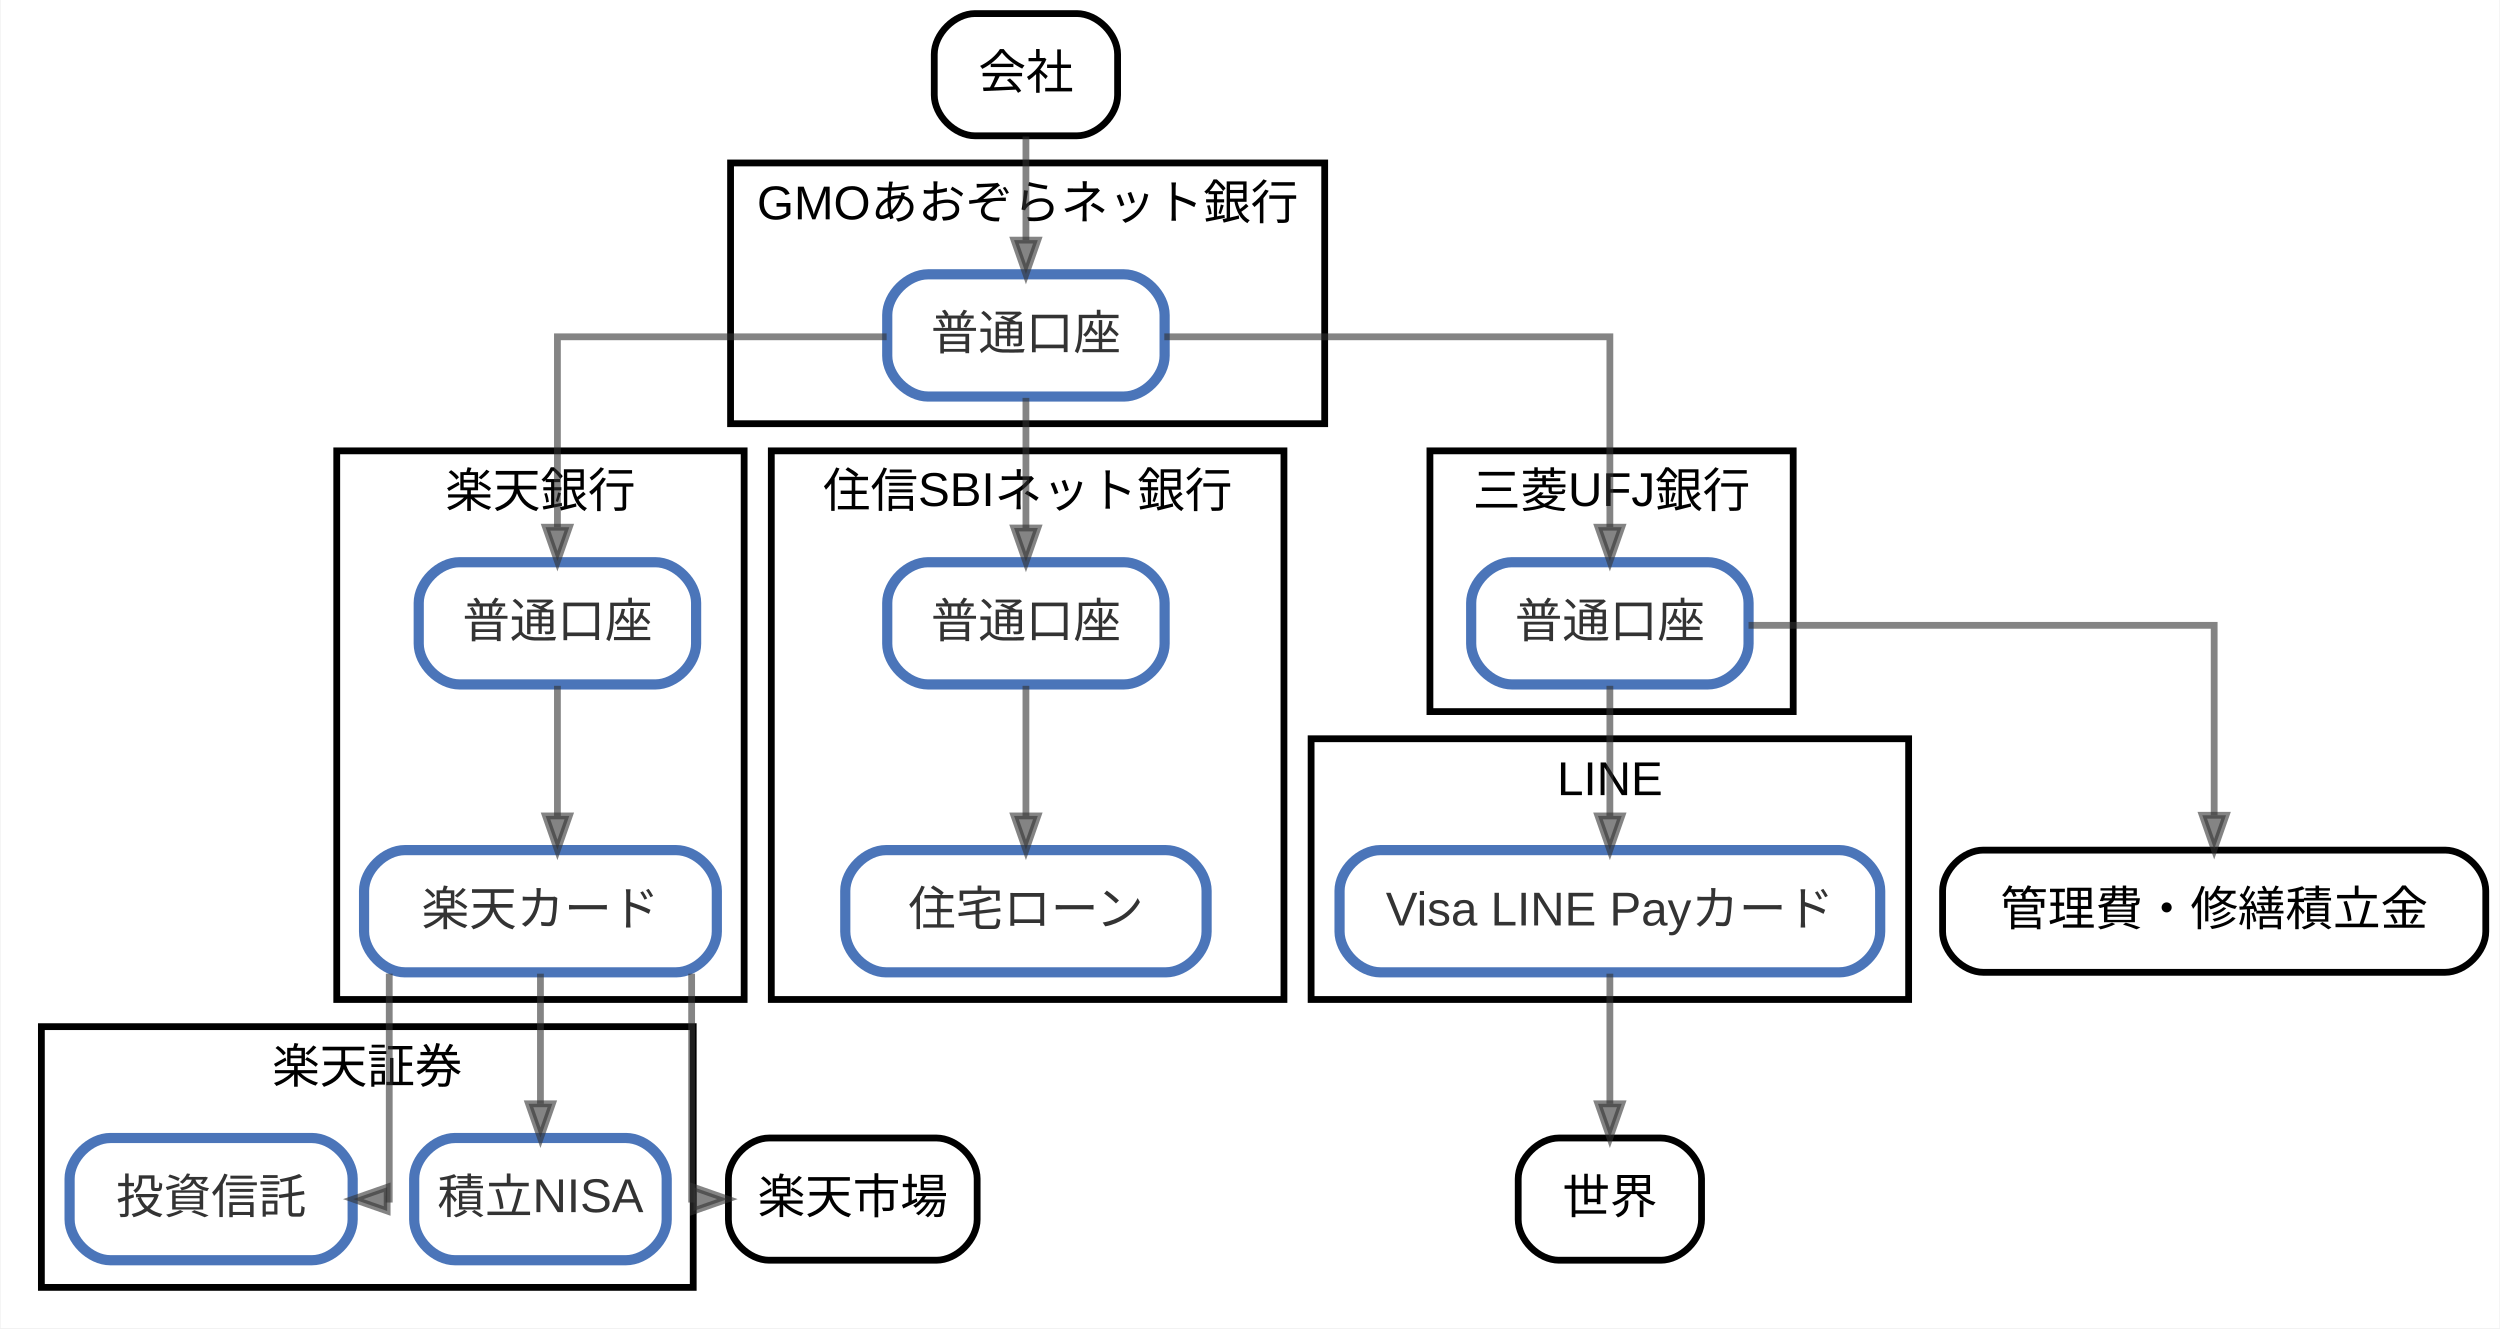
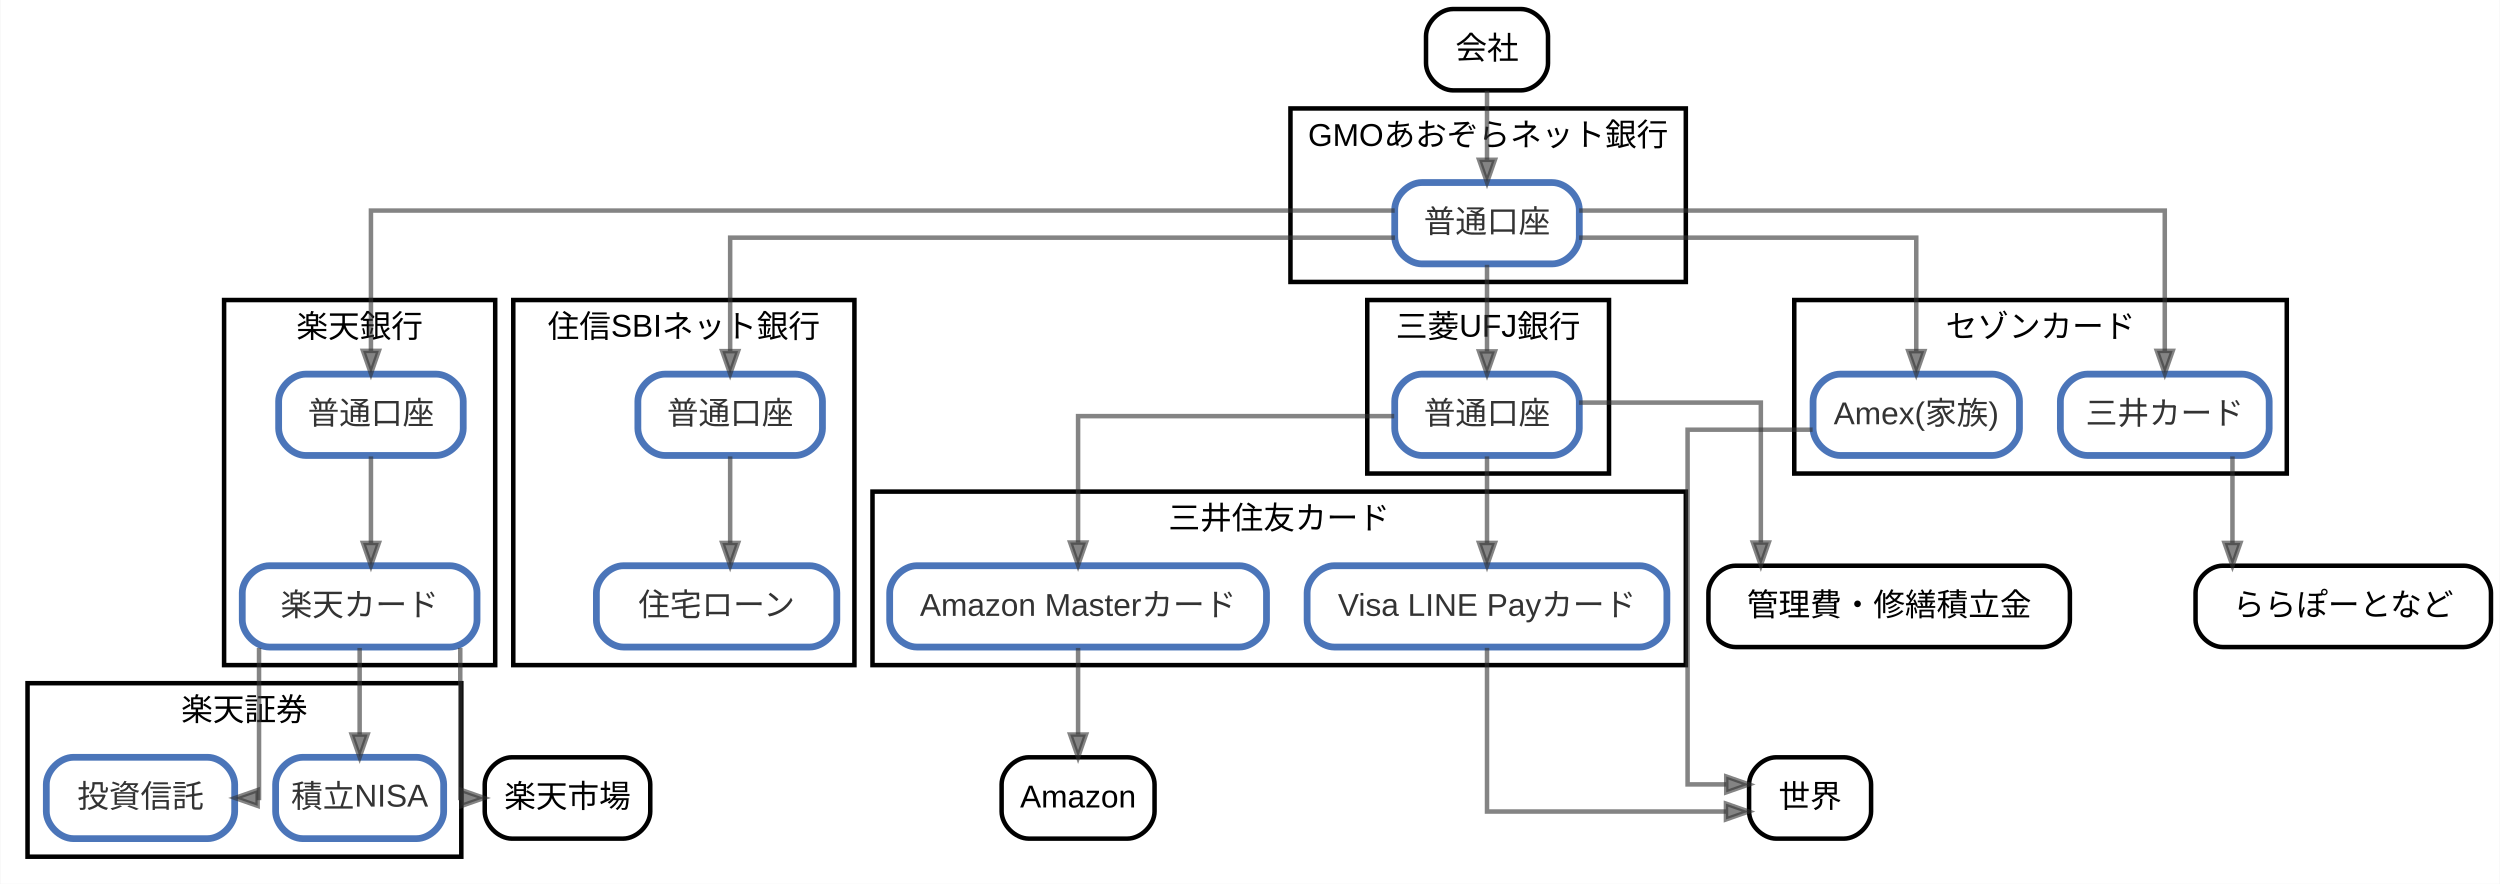
- <svg xmlns="http://www.w3.org/2000/svg" width="736pt" height="391pt" viewBox="0.00 0.00 736.00 391.20">
+ <svg xmlns="http://www.w3.org/2000/svg" width="1106pt" height="391pt" viewBox="0.00 0.00 1106.19 391.20">
  <g id="graph0" class="graph" transform="scale(1 1) rotate(0) translate(4 387.2)">
-     <polygon fill="#ffffff" stroke="transparent" points="-4,4 -4,-387.2 731.999,-387.2 731.999,4 -4,4" />
+     <polygon fill="#ffffff" stroke="transparent" points="-4,4 -4,-387.2 1102.191,-387.2 1102.191,4 -4,4" />
+     <g id="clust7" class="cluster">
+       <polygon fill="none" stroke="#000000" stroke-width="2" points="790,-177.6 790,-254.4 1008,-254.4 1008,-177.6 790,-177.6" />
+       <text text-anchor="middle" x="899" y="-237.8" font-family="Arial" font-size="14.00" fill="#000000">セゾンカード</text>
+     </g>
    <g id="clust6" class="cluster">
-       <polygon fill="none" stroke="#000000" stroke-width="2" points="382,-92.8 382,-169.6 558,-169.6 558,-92.8 382,-92.8" />
-       <text text-anchor="middle" x="470" y="-153" font-family="Arial" font-size="14.00" fill="#000000">LINE</text>
+       <polygon fill="none" stroke="#000000" stroke-width="2" points="382,-92.8 382,-169.6 742,-169.6 742,-92.8 382,-92.8" />
+       <text text-anchor="middle" x="562" y="-153" font-family="Arial" font-size="14.00" fill="#000000">三井住友カード</text>
    </g>
    <g id="clust5" class="cluster">
      <polygon fill="none" stroke="#000000" stroke-width="2" points="8,-8 8,-84.8 200,-84.8 200,-8 8,-8" />
      <text text-anchor="middle" x="104" y="-68.2" font-family="Arial" font-size="14.00" fill="#000000">楽天証券</text>
    </g>
    <g id="clust4" class="cluster">
      <polygon fill="none" stroke="#000000" stroke-width="2" points="223,-92.8 223,-254.4 374,-254.4 374,-92.8 223,-92.8" />
      <text text-anchor="middle" x="298.5" y="-237.8" font-family="Arial" font-size="14.00" fill="#000000">住信SBIネット銀行</text>
    </g>
    <g id="clust3" class="cluster">
      <polygon fill="none" stroke="#000000" stroke-width="2" points="95,-92.8 95,-254.4 215,-254.4 215,-92.8 95,-92.8" />
      <text text-anchor="middle" x="155" y="-237.8" font-family="Arial" font-size="14.00" fill="#000000">楽天銀行</text>
    </g>
    <g id="clust2" class="cluster">
-       <polygon fill="none" stroke="#000000" stroke-width="2" points="417,-177.6 417,-254.4 524,-254.4 524,-177.6 417,-177.6" />
-       <text text-anchor="middle" x="470.5" y="-237.8" font-family="Arial" font-size="14.00" fill="#000000">三菱UFJ銀行</text>
+       <polygon fill="none" stroke="#000000" stroke-width="2" points="601,-177.6 601,-254.4 708,-254.4 708,-177.6 601,-177.6" />
+       <text text-anchor="middle" x="654.5" y="-237.8" font-family="Arial" font-size="14.00" fill="#000000">三菱UFJ銀行</text>
    </g>
    <g id="clust1" class="cluster">
-       <polygon fill="none" stroke="#000000" stroke-width="2" points="211,-262.4 211,-339.2 386,-339.2 386,-262.4 211,-262.4" />
-       <text text-anchor="middle" x="298.5" y="-322.6" font-family="Arial" font-size="14.00" fill="#000000">GMOあおぞらネット銀行</text>
+       <polygon fill="none" stroke="#000000" stroke-width="2" points="567,-262.4 567,-339.2 742,-339.2 742,-262.4 567,-262.4" />
+       <text text-anchor="middle" x="654.5" y="-322.6" font-family="Arial" font-size="14.00" fill="#000000">GMOあおぞらネット銀行</text>
    </g>
    <g id="node1" class="node">
-       <path fill="#ffffff" stroke="#4b75b9" stroke-width="3" d="M326.851,-306.4C326.851,-306.4 269.149,-306.4 269.149,-306.4 263.149,-306.4 257.149,-300.4 257.149,-294.4 257.149,-294.4 257.149,-282.4 257.149,-282.4 257.149,-276.4 263.149,-270.4 269.149,-270.4 269.149,-270.4 326.851,-270.4 326.851,-270.4 332.851,-270.4 338.851,-276.4 338.851,-282.4 338.851,-282.4 338.851,-294.4 338.851,-294.4 338.851,-300.4 332.851,-306.4 326.851,-306.4" />
-       <text text-anchor="middle" x="298" y="-284.2" font-family="Arial" font-size="14.00" fill="#333333">普通口座</text>
+       <path fill="#ffffff" stroke="#4b75b9" stroke-width="3" d="M682.851,-306.4C682.851,-306.4 625.149,-306.4 625.149,-306.4 619.149,-306.4 613.149,-300.4 613.149,-294.4 613.149,-294.4 613.149,-282.4 613.149,-282.4 613.149,-276.4 619.149,-270.4 625.149,-270.4 625.149,-270.4 682.851,-270.4 682.851,-270.4 688.851,-270.4 694.851,-276.4 694.851,-282.4 694.851,-282.4 694.851,-294.4 694.851,-294.4 694.851,-300.4 688.851,-306.4 682.851,-306.4" />
+       <text text-anchor="middle" x="654" y="-284.2" font-family="Arial" font-size="14.00" fill="#333333">普通口座</text>
    </g>
    <g id="node2" class="node">
-       <path fill="#ffffff" stroke="#4b75b9" stroke-width="3" d="M498.851,-221.6C498.851,-221.6 441.149,-221.6 441.149,-221.6 435.149,-221.6 429.149,-215.6 429.149,-209.6 429.149,-209.6 429.149,-197.6 429.149,-197.6 429.149,-191.6 435.149,-185.6 441.149,-185.6 441.149,-185.6 498.851,-185.6 498.851,-185.6 504.851,-185.6 510.851,-191.6 510.851,-197.6 510.851,-197.6 510.851,-209.6 510.851,-209.6 510.851,-215.6 504.851,-221.6 498.851,-221.6" />
-       <text text-anchor="middle" x="470" y="-199.4" font-family="Arial" font-size="14.00" fill="#333333">普通口座</text>
+       <path fill="#ffffff" stroke="#4b75b9" stroke-width="3" d="M682.851,-221.6C682.851,-221.6 625.149,-221.6 625.149,-221.6 619.149,-221.6 613.149,-215.6 613.149,-209.6 613.149,-209.6 613.149,-197.6 613.149,-197.6 613.149,-191.6 619.149,-185.6 625.149,-185.6 625.149,-185.6 682.851,-185.6 682.851,-185.6 688.851,-185.6 694.851,-191.6 694.851,-197.6 694.851,-197.6 694.851,-209.6 694.851,-209.6 694.851,-215.6 688.851,-221.6 682.851,-221.6" />
+       <text text-anchor="middle" x="654" y="-199.4" font-family="Arial" font-size="14.00" fill="#333333">普通口座</text>
    </g>
    <g id="edge-1" class="edge">
-       <path fill="none" stroke="#333333" stroke-width="2" stroke-opacity="0.6" d="M338.762,-288C389.624,-288 470,-288 470,-288 470,-288 470,-231.913 470,-231.913" />
-       <polygon fill="#333333" fill-opacity="0.6" stroke="#333333" stroke-width="2" stroke-opacity="0.6" points="473.5,-231.913 470,-221.913 466.5,-231.914 473.5,-231.913" />
+       <path fill="none" stroke="#333333" stroke-width="2" stroke-opacity="0.6" d="M654,-270C654,-270 654,-231.673 654,-231.673" />
+       <polygon fill="#333333" fill-opacity="0.6" stroke="#333333" stroke-width="2" stroke-opacity="0.6" points="657.5,-231.673 654,-221.673 650.5,-231.673 657.5,-231.673" />
    </g>
    <g id="node3" class="node">
      <path fill="#ffffff" stroke="#4b75b9" stroke-width="3" d="M188.851,-221.6C188.851,-221.6 131.149,-221.6 131.149,-221.6 125.149,-221.6 119.149,-215.6 119.149,-209.6 119.149,-209.6 119.149,-197.6 119.149,-197.6 119.149,-191.6 125.149,-185.6 131.149,-185.6 131.149,-185.6 188.851,-185.6 188.851,-185.6 194.851,-185.6 200.851,-191.6 200.851,-197.6 200.851,-197.6 200.851,-209.6 200.851,-209.6 200.851,-215.6 194.851,-221.6 188.851,-221.6" />
      <text text-anchor="middle" x="160" y="-199.4" font-family="Arial" font-size="14.00" fill="#333333">普通口座</text>
    </g>
    <g id="edge-4" class="edge">
-       <path fill="none" stroke="#333333" stroke-width="2" stroke-opacity="0.6" d="M256.969,-288C216.29,-288 160,-288 160,-288 160,-288 160,-231.913 160,-231.913" />
-       <polygon fill="#333333" fill-opacity="0.6" stroke="#333333" stroke-width="2" stroke-opacity="0.6" points="163.5,-231.913 160,-221.913 156.5,-231.914 163.5,-231.913" />
+       <path fill="none" stroke="#333333" stroke-width="2" stroke-opacity="0.6" d="M613.154,-294C494.798,-294 160,-294 160,-294 160,-294 160,-231.894 160,-231.894" />
+       <polygon fill="#333333" fill-opacity="0.6" stroke="#333333" stroke-width="2" stroke-opacity="0.6" points="163.5,-231.894 160,-221.894 156.5,-231.894 163.5,-231.894" />
    </g>
    <g id="node5" class="node">
-       <path fill="#ffffff" stroke="#4b75b9" stroke-width="3" d="M326.851,-221.6C326.851,-221.6 269.149,-221.6 269.149,-221.6 263.149,-221.6 257.149,-215.6 257.149,-209.6 257.149,-209.6 257.149,-197.6 257.149,-197.6 257.149,-191.6 263.149,-185.6 269.149,-185.6 269.149,-185.6 326.851,-185.6 326.851,-185.6 332.851,-185.6 338.851,-191.6 338.851,-197.6 338.851,-197.6 338.851,-209.6 338.851,-209.6 338.851,-215.6 332.851,-221.6 326.851,-221.6" />
-       <text text-anchor="middle" x="298" y="-199.4" font-family="Arial" font-size="14.00" fill="#333333">普通口座</text>
+       <path fill="#ffffff" stroke="#4b75b9" stroke-width="3" d="M347.851,-221.6C347.851,-221.6 290.149,-221.6 290.149,-221.6 284.149,-221.6 278.149,-215.6 278.149,-209.6 278.149,-209.6 278.149,-197.6 278.149,-197.6 278.149,-191.6 284.149,-185.6 290.149,-185.6 290.149,-185.6 347.851,-185.6 347.851,-185.6 353.851,-185.6 359.851,-191.6 359.851,-197.6 359.851,-197.6 359.851,-209.6 359.851,-209.6 359.851,-215.6 353.851,-221.6 347.851,-221.6" />
+       <text text-anchor="middle" x="319" y="-199.4" font-family="Arial" font-size="14.00" fill="#333333">普通口座</text>
    </g>
    <g id="edge-9" class="edge">
-       <path fill="none" stroke="#333333" stroke-width="2" stroke-opacity="0.6" d="M298,-270C298,-270 298,-231.673 298,-231.673" />
-       <polygon fill="#333333" fill-opacity="0.6" stroke="#333333" stroke-width="2" stroke-opacity="0.6" points="301.5,-231.673 298,-221.673 294.5,-231.673 301.5,-231.673" />
+       <path fill="none" stroke="#333333" stroke-width="2" stroke-opacity="0.6" d="M613.257,-282C523.979,-282 319,-282 319,-282 319,-282 319,-231.784 319,-231.784" />
+       <polygon fill="#333333" fill-opacity="0.6" stroke="#333333" stroke-width="2" stroke-opacity="0.6" points="322.5,-231.784 319,-221.784 315.5,-231.784 322.5,-231.784" />
+     </g>
+     <g id="node11" class="node">
+       <path fill="#ffffff" stroke="#4b75b9" stroke-width="3" d="M877.68,-221.6C877.68,-221.6 810.32,-221.6 810.32,-221.6 804.32,-221.6 798.32,-215.6 798.32,-209.6 798.32,-209.6 798.32,-197.6 798.32,-197.6 798.32,-191.6 804.32,-185.6 810.32,-185.6 810.32,-185.6 877.68,-185.6 877.68,-185.6 883.68,-185.6 889.68,-191.6 889.68,-197.6 889.68,-197.6 889.68,-209.6 889.68,-209.6 889.68,-215.6 883.68,-221.6 877.68,-221.6" />
+       <text text-anchor="middle" x="844" y="-199.4" font-family="Arial" font-size="14.00" fill="#333333">Amex(家族)</text>
+     </g>
+     <g id="edge-14" class="edge">
+       <path fill="none" stroke="#333333" stroke-width="2" stroke-opacity="0.6" d="M694.76,-282C750.588,-282 844,-282 844,-282 844,-282 844,-231.784 844,-231.784" />
+       <polygon fill="#333333" fill-opacity="0.6" stroke="#333333" stroke-width="2" stroke-opacity="0.6" points="847.5,-231.784 844,-221.784 840.5,-231.784 847.5,-231.784" />
+     </g>
+     <g id="node12" class="node">
+       <path fill="#ffffff" stroke="#4b75b9" stroke-width="3" d="M988.211,-221.6C988.211,-221.6 919.789,-221.6 919.789,-221.6 913.789,-221.6 907.789,-215.6 907.789,-209.6 907.789,-209.6 907.789,-197.6 907.789,-197.6 907.789,-191.6 913.789,-185.6 919.789,-185.6 919.789,-185.6 988.211,-185.6 988.211,-185.6 994.211,-185.6 1000.211,-191.6 1000.211,-197.6 1000.211,-197.6 1000.211,-209.6 1000.211,-209.6 1000.211,-215.6 994.211,-221.6 988.211,-221.6" />
+       <text text-anchor="middle" x="954" y="-199.4" font-family="Arial" font-size="14.00" fill="#333333">三井カード</text>
+     </g>
+     <g id="edge-16" class="edge">
+       <path fill="none" stroke="#333333" stroke-width="2" stroke-opacity="0.6" d="M694.772,-294C776.797,-294 954,-294 954,-294 954,-294 954,-231.894 954,-231.894" />
+       <polygon fill="#333333" fill-opacity="0.6" stroke="#333333" stroke-width="2" stroke-opacity="0.6" points="957.5,-231.894 954,-221.894 950.5,-231.894 957.5,-231.894" />
    </g>
    <g id="node9" class="node">
-       <path fill="#ffffff" stroke="#4b75b9" stroke-width="3" d="M537.623,-136.8C537.623,-136.8 402.377,-136.8 402.377,-136.8 396.377,-136.8 390.377,-130.8 390.377,-124.8 390.377,-124.8 390.377,-112.8 390.377,-112.8 390.377,-106.8 396.377,-100.8 402.377,-100.8 402.377,-100.8 537.623,-100.8 537.623,-100.8 543.623,-100.8 549.623,-106.8 549.623,-112.8 549.623,-112.8 549.623,-124.8 549.623,-124.8 549.623,-130.8 543.623,-136.8 537.623,-136.8" />
-       <text text-anchor="middle" x="470" y="-114.6" font-family="Arial" font-size="14.00" fill="#333333">Visa LINE Payカード</text>
+       <path fill="#ffffff" stroke="#4b75b9" stroke-width="3" d="M544.393,-136.8C544.393,-136.8 401.607,-136.8 401.607,-136.8 395.607,-136.8 389.607,-130.8 389.607,-124.8 389.607,-124.8 389.607,-112.8 389.607,-112.8 389.607,-106.8 395.607,-100.8 401.607,-100.8 401.607,-100.8 544.393,-100.8 544.393,-100.8 550.393,-100.8 556.393,-106.8 556.393,-112.8 556.393,-112.8 556.393,-124.8 556.393,-124.8 556.393,-130.8 550.393,-136.8 544.393,-136.8" />
+       <text text-anchor="middle" x="473" y="-114.6" font-family="Arial" font-size="14.00" fill="#333333">Amazon Masterカード</text>
+     </g>
+     <g id="edge-12" class="edge">
+       <path fill="none" stroke="#333333" stroke-width="2" stroke-opacity="0.6" d="M612.928,-203C559.526,-203 473,-203 473,-203 473,-203 473,-147.07 473,-147.07" />
+       <polygon fill="#333333" fill-opacity="0.6" stroke="#333333" stroke-width="2" stroke-opacity="0.6" points="476.5,-147.07 473,-137.07 469.5,-147.07 476.5,-147.07" />
+     </g>
+     <g id="node10" class="node">
+       <path fill="#ffffff" stroke="#4b75b9" stroke-width="3" d="M721.623,-136.8C721.623,-136.8 586.377,-136.8 586.377,-136.8 580.377,-136.8 574.377,-130.8 574.377,-124.8 574.377,-124.8 574.377,-112.8 574.377,-112.8 574.377,-106.8 580.377,-100.8 586.377,-100.8 586.377,-100.8 721.623,-100.8 721.623,-100.8 727.623,-100.8 733.623,-106.8 733.623,-112.8 733.623,-112.8 733.623,-124.8 733.623,-124.8 733.623,-130.8 727.623,-136.8 721.623,-136.8" />
+       <text text-anchor="middle" x="654" y="-114.6" font-family="Arial" font-size="14.00" fill="#333333">Visa LINE Payカード</text>
    </g>
    <g id="edge-2" class="edge">
-       <path fill="none" stroke="#333333" stroke-width="2" stroke-opacity="0.6" d="M470,-185.2C470,-185.2 470,-146.873 470,-146.873" />
-       <polygon fill="#333333" fill-opacity="0.6" stroke="#333333" stroke-width="2" stroke-opacity="0.6" points="473.5,-146.873 470,-136.873 466.5,-146.873 473.5,-146.873" />
+       <path fill="none" stroke="#333333" stroke-width="2" stroke-opacity="0.6" d="M654,-185.2C654,-185.2 654,-146.873 654,-146.873" />
+       <polygon fill="#333333" fill-opacity="0.6" stroke="#333333" stroke-width="2" stroke-opacity="0.6" points="657.5,-146.873 654,-136.873 650.5,-146.873 657.5,-146.873" />
    </g>
-     <g id="node13" class="node">
-       <path fill="none" stroke="#000000" stroke-width="2" d="M715.997,-136.8C715.997,-136.8 580.003,-136.8 580.003,-136.8 574.003,-136.8 568.003,-130.8 568.003,-124.8 568.003,-124.8 568.003,-112.8 568.003,-112.8 568.003,-106.8 574.003,-100.8 580.003,-100.8 580.003,-100.8 715.997,-100.8 715.997,-100.8 721.997,-100.8 727.997,-106.8 727.997,-112.8 727.997,-112.8 727.997,-124.8 727.997,-124.8 727.997,-130.8 721.997,-136.8 715.997,-136.8" />
-       <text text-anchor="middle" x="648" y="-114.6" font-family="Arial" font-size="14.00" fill="#000000">管理費・修繕積立金</text>
+     <g id="node16" class="node">
+       <path fill="none" stroke="#000000" stroke-width="2" d="M899.997,-136.8C899.997,-136.8 764.003,-136.8 764.003,-136.8 758.003,-136.8 752.003,-130.8 752.003,-124.8 752.003,-124.8 752.003,-112.8 752.003,-112.8 752.003,-106.8 758.003,-100.8 764.003,-100.8 764.003,-100.8 899.997,-100.8 899.997,-100.8 905.997,-100.8 911.997,-106.8 911.997,-112.8 911.997,-112.8 911.997,-124.8 911.997,-124.8 911.997,-130.8 905.997,-136.8 899.997,-136.8" />
+       <text text-anchor="middle" x="832" y="-114.6" font-family="Arial" font-size="14.00" fill="#000000">管理費・修繕積立金</text>
    </g>
    <g id="edge-11" class="edge">
-       <path fill="none" stroke="#333333" stroke-width="2" stroke-opacity="0.6" d="M510.837,-203C563.389,-203 648,-203 648,-203 648,-203 648,-147.07 648,-147.07" />
-       <polygon fill="#333333" fill-opacity="0.6" stroke="#333333" stroke-width="2" stroke-opacity="0.6" points="651.5,-147.07 648,-137.07 644.5,-147.07 651.5,-147.07" />
+       <path fill="none" stroke="#333333" stroke-width="2" stroke-opacity="0.6" d="M694.697,-209C729.909,-209 775.206,-209 775.206,-209 775.206,-209 775.206,-147.053 775.206,-147.053" />
+       <polygon fill="#333333" fill-opacity="0.6" stroke="#333333" stroke-width="2" stroke-opacity="0.6" points="778.706,-147.053 775.206,-137.053 771.706,-147.053 778.706,-147.053" />
    </g>
    <g id="node4" class="node">
      <path fill="#ffffff" stroke="#4b75b9" stroke-width="3" d="M194.955,-136.8C194.955,-136.8 115.045,-136.8 115.045,-136.8 109.045,-136.8 103.045,-130.8 103.045,-124.8 103.045,-124.8 103.045,-112.8 103.045,-112.8 103.045,-106.8 109.045,-100.8 115.045,-100.8 115.045,-100.8 194.955,-100.8 194.955,-100.8 200.955,-100.8 206.955,-106.8 206.955,-112.8 206.955,-112.8 206.955,-124.8 206.955,-124.8 206.955,-130.8 200.955,-136.8 194.955,-136.8" />
      <text text-anchor="middle" x="155" y="-114.6" font-family="Arial" font-size="14.00" fill="#333333">楽天カード</text>
    </g>
    <g id="edge-5" class="edge">
      <path fill="none" stroke="#333333" stroke-width="2" stroke-opacity="0.6" d="M160,-185.2C160,-185.2 160,-146.873 160,-146.873" />
      <polygon fill="#333333" fill-opacity="0.6" stroke="#333333" stroke-width="2" stroke-opacity="0.6" points="163.5,-146.873 160,-136.873 156.5,-146.873 163.5,-146.873" />
    </g>
    <g id="node7" class="node">
      <path fill="#ffffff" stroke="#4b75b9" stroke-width="3" d="M180.189,-52C180.189,-52 129.811,-52 129.811,-52 123.811,-52 117.811,-46 117.811,-40 117.811,-40 117.811,-28 117.811,-28 117.811,-22 123.811,-16 129.811,-16 129.811,-16 180.189,-16 180.189,-16 186.189,-16 192.189,-22 192.189,-28 192.189,-28 192.189,-40 192.189,-40 192.189,-46 186.189,-52 180.189,-52" />
      <text text-anchor="middle" x="155" y="-29.8" font-family="Arial" font-size="14.00" fill="#333333">積立NISA</text>
    </g>
    <g id="edge-6" class="edge">
      <path fill="none" stroke="#333333" stroke-width="2" stroke-opacity="0.6" d="M155,-100.4C155,-100.4 155,-62.073 155,-62.073" />
      <polygon fill="#333333" fill-opacity="0.6" stroke="#333333" stroke-width="2" stroke-opacity="0.6" points="158.5,-62.073 155,-52.073 151.5,-62.073 158.5,-62.073" />
    </g>
    <g id="node8" class="node">
      <path fill="#ffffff" stroke="#4b75b9" stroke-width="3" d="M87.688,-52C87.688,-52 28.312,-52 28.312,-52 22.312,-52 16.312,-46 16.312,-40 16.312,-40 16.312,-28 16.312,-28 16.312,-22 22.312,-16 28.312,-16 28.312,-16 87.688,-16 87.688,-16 93.688,-16 99.688,-22 99.688,-28 99.688,-28 99.688,-40 99.688,-40 99.688,-46 93.688,-52 87.688,-52" />
      <text text-anchor="middle" x="58" y="-29.8" font-family="Arial" font-size="14.00" fill="#333333">投資信託</text>
    </g>
    <g id="edge-7" class="edge">
      <path fill="none" stroke="#333333" stroke-width="2" stroke-opacity="0.6" d="M110.465,-100.4C110.465,-75.459 110.465,-34 110.465,-34 110.465,-34 109.403,-34 109.403,-34" />
      <polygon fill="#333333" fill-opacity="0.6" stroke="#333333" stroke-width="2" stroke-opacity="0.6" points="109.848,-30.5 99.848,-34 109.847,-37.5 109.848,-30.5" />
    </g>
-     <g id="node12" class="node">
+     <g id="node15" class="node">
      <path fill="none" stroke="#000000" stroke-width="2" d="M271.633,-52C271.633,-52 222.367,-52 222.367,-52 216.367,-52 210.367,-46 210.367,-40 210.367,-40 210.367,-28 210.367,-28 210.367,-22 216.367,-16 222.367,-16 222.367,-16 271.633,-16 271.633,-16 277.633,-16 283.633,-22 283.633,-28 283.633,-28 283.633,-40 283.633,-40 283.633,-46 277.633,-52 271.633,-52" />
      <text text-anchor="middle" x="247" y="-29.8" font-family="Arial" font-size="14.00" fill="#000000">楽天市場</text>
    </g>
    <g id="edge-8" class="edge">
      <path fill="none" stroke="#333333" stroke-width="2" stroke-opacity="0.6" d="M199.536,-100.4C199.536,-75.459 199.536,-34 199.536,-34 199.536,-34 200.589,-34 200.589,-34" />
      <polygon fill="#333333" fill-opacity="0.6" stroke="#333333" stroke-width="2" stroke-opacity="0.6" points="200.069,-37.5 210.069,-34 200.069,-30.5 200.069,-37.5" />
    </g>
    <g id="node6" class="node">
-       <path fill="#ffffff" stroke="#4b75b9" stroke-width="3" d="M339.213,-136.8C339.213,-136.8 256.787,-136.8 256.787,-136.8 250.787,-136.8 244.787,-130.8 244.787,-124.8 244.787,-124.8 244.787,-112.8 244.787,-112.8 244.787,-106.8 250.787,-100.8 256.787,-100.8 256.787,-100.8 339.213,-100.8 339.213,-100.8 345.213,-100.8 351.213,-106.8 351.213,-112.8 351.213,-112.8 351.213,-124.8 351.213,-124.8 351.213,-130.8 345.213,-136.8 339.213,-136.8" />
-       <text text-anchor="middle" x="298" y="-114.6" font-family="Arial" font-size="14.00" fill="#333333">住宅ローン</text>
+       <path fill="#ffffff" stroke="#4b75b9" stroke-width="3" d="M354.213,-136.8C354.213,-136.8 271.787,-136.8 271.787,-136.8 265.787,-136.8 259.787,-130.8 259.787,-124.8 259.787,-124.8 259.787,-112.8 259.787,-112.8 259.787,-106.8 265.787,-100.8 271.787,-100.8 271.787,-100.8 354.213,-100.8 354.213,-100.8 360.213,-100.8 366.213,-106.8 366.213,-112.8 366.213,-112.8 366.213,-124.8 366.213,-124.8 366.213,-130.8 360.213,-136.8 354.213,-136.8" />
+       <text text-anchor="middle" x="313" y="-114.6" font-family="Arial" font-size="14.00" fill="#333333">住宅ローン</text>
    </g>
    <g id="edge-10" class="edge">
-       <path fill="none" stroke="#333333" stroke-width="2" stroke-opacity="0.6" d="M298,-185.2C298,-185.2 298,-146.873 298,-146.873" />
-       <polygon fill="#333333" fill-opacity="0.6" stroke="#333333" stroke-width="2" stroke-opacity="0.6" points="301.5,-146.873 298,-136.873 294.5,-146.873 301.5,-146.873" />
+       <path fill="none" stroke="#333333" stroke-width="2" stroke-opacity="0.6" d="M319,-185.2C319,-185.2 319,-146.873 319,-146.873" />
+       <polygon fill="#333333" fill-opacity="0.6" stroke="#333333" stroke-width="2" stroke-opacity="0.6" points="322.5,-146.873 319,-136.873 315.5,-146.873 322.5,-146.873" />
    </g>
-     <g id="node11" class="node">
-       <path fill="none" stroke="#000000" stroke-width="2" d="M485,-52C485,-52 455,-52 455,-52 449,-52 443,-46 443,-40 443,-40 443,-28 443,-28 443,-22 449,-16 455,-16 455,-16 485,-16 485,-16 491,-16 497,-22 497,-28 497,-28 497,-40 497,-40 497,-46 491,-52 485,-52" />
-       <text text-anchor="middle" x="470" y="-29.8" font-family="Arial" font-size="14.00" fill="#000000">世界</text>
+     <g id="node17" class="node">
+       <path fill="none" stroke="#000000" stroke-width="2" d="M494.846,-52C494.846,-52 451.154,-52 451.154,-52 445.154,-52 439.154,-46 439.154,-40 439.154,-40 439.154,-28 439.154,-28 439.154,-22 445.154,-16 451.154,-16 451.154,-16 494.846,-16 494.846,-16 500.846,-16 506.846,-22 506.846,-28 506.846,-28 506.846,-40 506.846,-40 506.846,-46 500.846,-52 494.846,-52" />
+       <text text-anchor="middle" x="473" y="-29.8" font-family="Arial" font-size="14.00" fill="#000000">Amazon</text>
+     </g>
+     <g id="edge-13" class="edge">
+       <path fill="none" stroke="#333333" stroke-width="2" stroke-opacity="0.6" d="M473,-100.4C473,-100.4 473,-62.073 473,-62.073" />
+       <polygon fill="#333333" fill-opacity="0.6" stroke="#333333" stroke-width="2" stroke-opacity="0.6" points="476.5,-62.073 473,-52.073 469.5,-62.073 476.5,-62.073" />
+     </g>
+     <g id="node14" class="node">
+       <path fill="none" stroke="#000000" stroke-width="2" d="M812,-52C812,-52 782,-52 782,-52 776,-52 770,-46 770,-40 770,-40 770,-28 770,-28 770,-22 776,-16 782,-16 782,-16 812,-16 812,-16 818,-16 824,-22 824,-28 824,-28 824,-40 824,-40 824,-46 818,-52 812,-52" />
+       <text text-anchor="middle" x="797" y="-29.8" font-family="Arial" font-size="14.00" fill="#000000">世界</text>
    </g>
    <g id="edge-3" class="edge">
-       <path fill="none" stroke="#333333" stroke-width="2" stroke-opacity="0.6" d="M470,-100.4C470,-100.4 470,-62.073 470,-62.073" />
-       <polygon fill="#333333" fill-opacity="0.6" stroke="#333333" stroke-width="2" stroke-opacity="0.6" points="473.5,-62.073 470,-52.073 466.5,-62.073 473.5,-62.073" />
+       <path fill="none" stroke="#333333" stroke-width="2" stroke-opacity="0.6" d="M654,-100.425C654,-73.893 654,-28 654,-28 654,-28 759.766,-28 759.766,-28" />
+       <polygon fill="#333333" fill-opacity="0.6" stroke="#333333" stroke-width="2" stroke-opacity="0.6" points="759.766,-31.5 769.766,-28 759.766,-24.5 759.766,-31.5" />
    </g>
-     <g id="node10" class="node">
-       <path fill="none" stroke="#000000" stroke-width="2" d="M313,-383.2C313,-383.2 283,-383.2 283,-383.2 277,-383.2 271,-377.2 271,-371.2 271,-371.2 271,-359.2 271,-359.2 271,-353.2 277,-347.2 283,-347.2 283,-347.2 313,-347.2 313,-347.2 319,-347.2 325,-353.2 325,-359.2 325,-359.2 325,-371.2 325,-371.2 325,-377.2 319,-383.2 313,-383.2" />
-       <text text-anchor="middle" x="298" y="-361" font-family="Arial" font-size="14.00" fill="#000000">会社</text>
+     <g id="edge-15" class="edge">
+       <path fill="none" stroke="#333333" stroke-width="2" stroke-opacity="0.6" d="M798.129,-197C771.348,-197 742.782,-197 742.782,-197 742.782,-197 742.782,-40 742.782,-40 742.782,-40 759.891,-40 759.891,-40" />
+       <polygon fill="#333333" fill-opacity="0.6" stroke="#333333" stroke-width="2" stroke-opacity="0.6" points="759.891,-43.5 769.891,-40 759.891,-36.5 759.891,-43.5" />
+     </g>
+     <g id="node18" class="node">
+       <path fill="none" stroke="#000000" stroke-width="2" d="M1086.382,-136.8C1086.382,-136.8 979.618,-136.8 979.618,-136.8 973.618,-136.8 967.618,-130.8 967.618,-124.8 967.618,-124.8 967.618,-112.8 967.618,-112.8 967.618,-106.8 973.618,-100.8 979.618,-100.8 979.618,-100.8 1086.382,-100.8 1086.382,-100.8 1092.382,-100.8 1098.382,-106.8 1098.382,-112.8 1098.382,-112.8 1098.382,-124.8 1098.382,-124.8 1098.382,-130.8 1092.382,-136.8 1086.382,-136.8" />
+       <text text-anchor="middle" x="1033" y="-114.6" font-family="Arial" font-size="14.00" fill="#000000">ららぽーとなど</text>
+     </g>
+     <g id="edge-17" class="edge">
+       <path fill="none" stroke="#333333" stroke-width="2" stroke-opacity="0.6" d="M983.957,-185.2C983.957,-185.2 983.957,-146.873 983.957,-146.873" />
+       <polygon fill="#333333" fill-opacity="0.6" stroke="#333333" stroke-width="2" stroke-opacity="0.6" points="987.457,-146.873 983.957,-136.873 980.457,-146.873 987.457,-146.873" />
+     </g>
+     <g id="node13" class="node">
+       <path fill="none" stroke="#000000" stroke-width="2" d="M669,-383.2C669,-383.2 639,-383.2 639,-383.2 633,-383.2 627,-377.2 627,-371.2 627,-371.2 627,-359.2 627,-359.2 627,-353.2 633,-347.2 639,-347.2 639,-347.2 669,-347.2 669,-347.2 675,-347.2 681,-353.2 681,-359.2 681,-359.2 681,-371.2 681,-371.2 681,-377.2 675,-383.2 669,-383.2" />
+       <text text-anchor="middle" x="654" y="-361" font-family="Arial" font-size="14.00" fill="#000000">会社</text>
    </g>
    <g id="edge-0" class="edge">
-       <path fill="none" stroke="#333333" stroke-width="2" stroke-opacity="0.6" d="M298,-347C298,-347 298,-316.47 298,-316.47" />
-       <polygon fill="#333333" fill-opacity="0.6" stroke="#333333" stroke-width="2" stroke-opacity="0.6" points="301.5,-316.47 298,-306.47 294.5,-316.47 301.5,-316.47" />
+       <path fill="none" stroke="#333333" stroke-width="2" stroke-opacity="0.6" d="M654,-347C654,-347 654,-316.47 654,-316.47" />
+       <polygon fill="#333333" fill-opacity="0.6" stroke="#333333" stroke-width="2" stroke-opacity="0.6" points="657.5,-316.47 654,-306.47 650.5,-316.47 657.5,-316.47" />
    </g>
  </g>
</svg>
